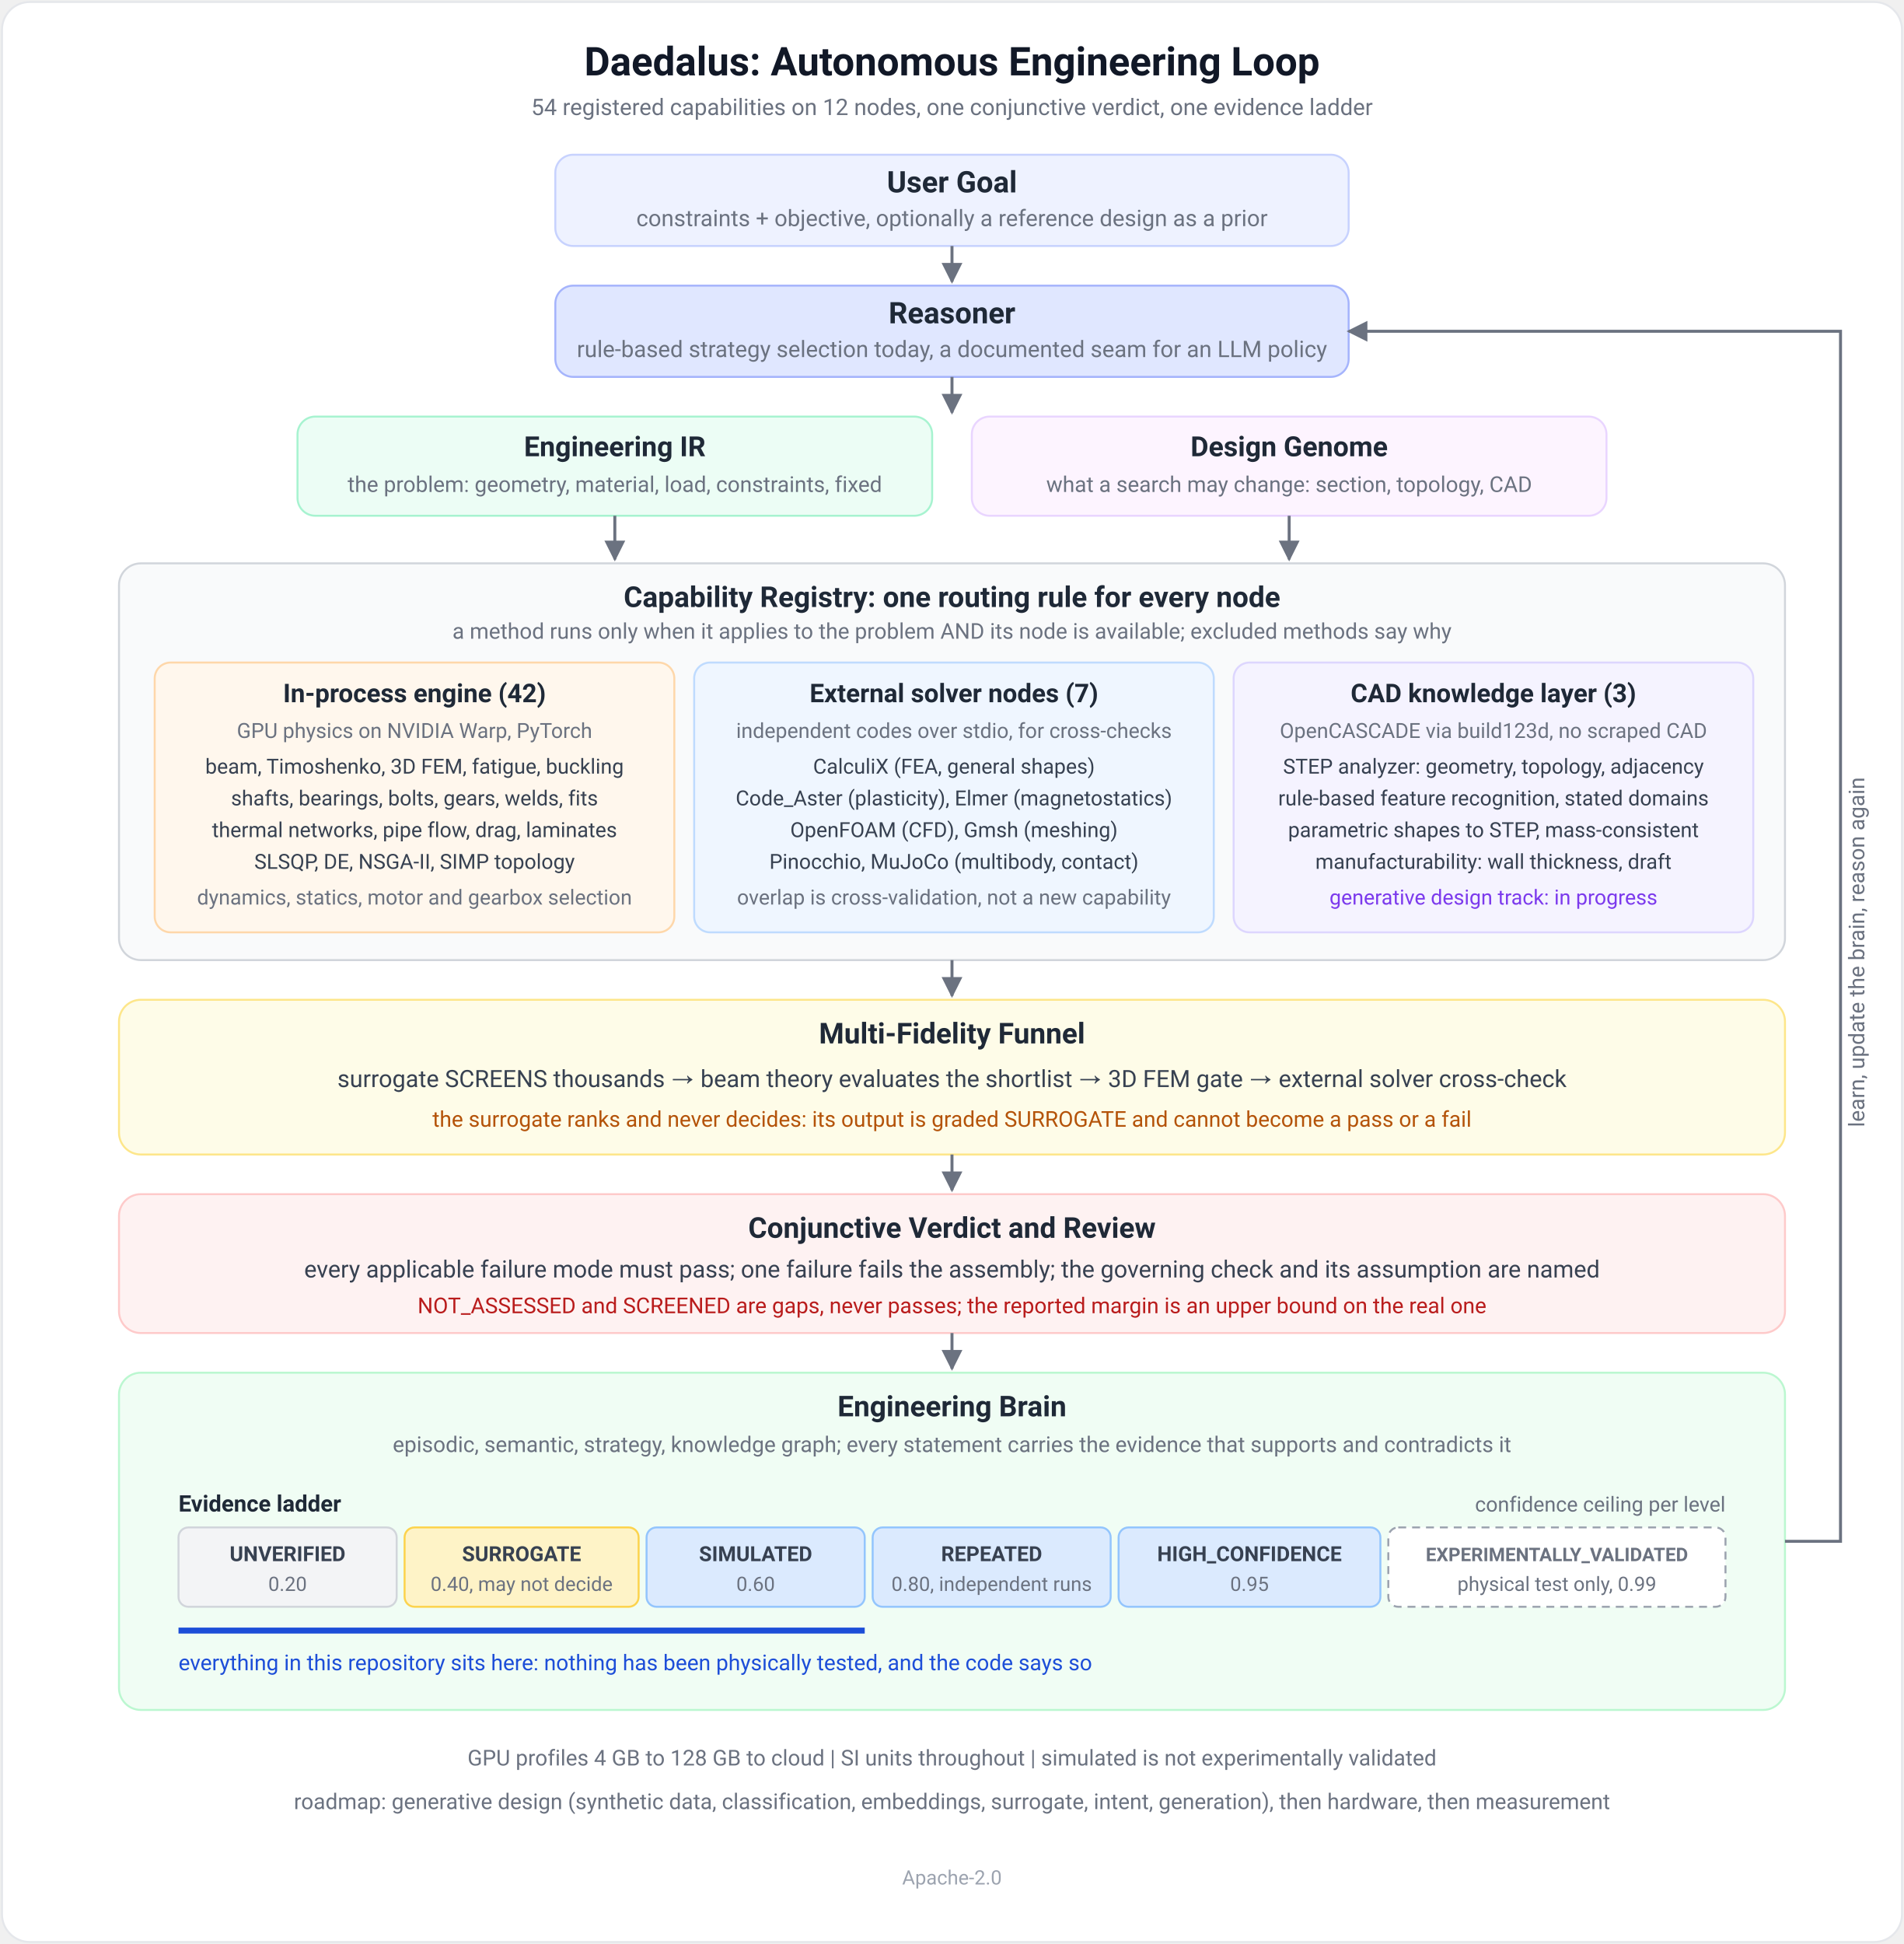
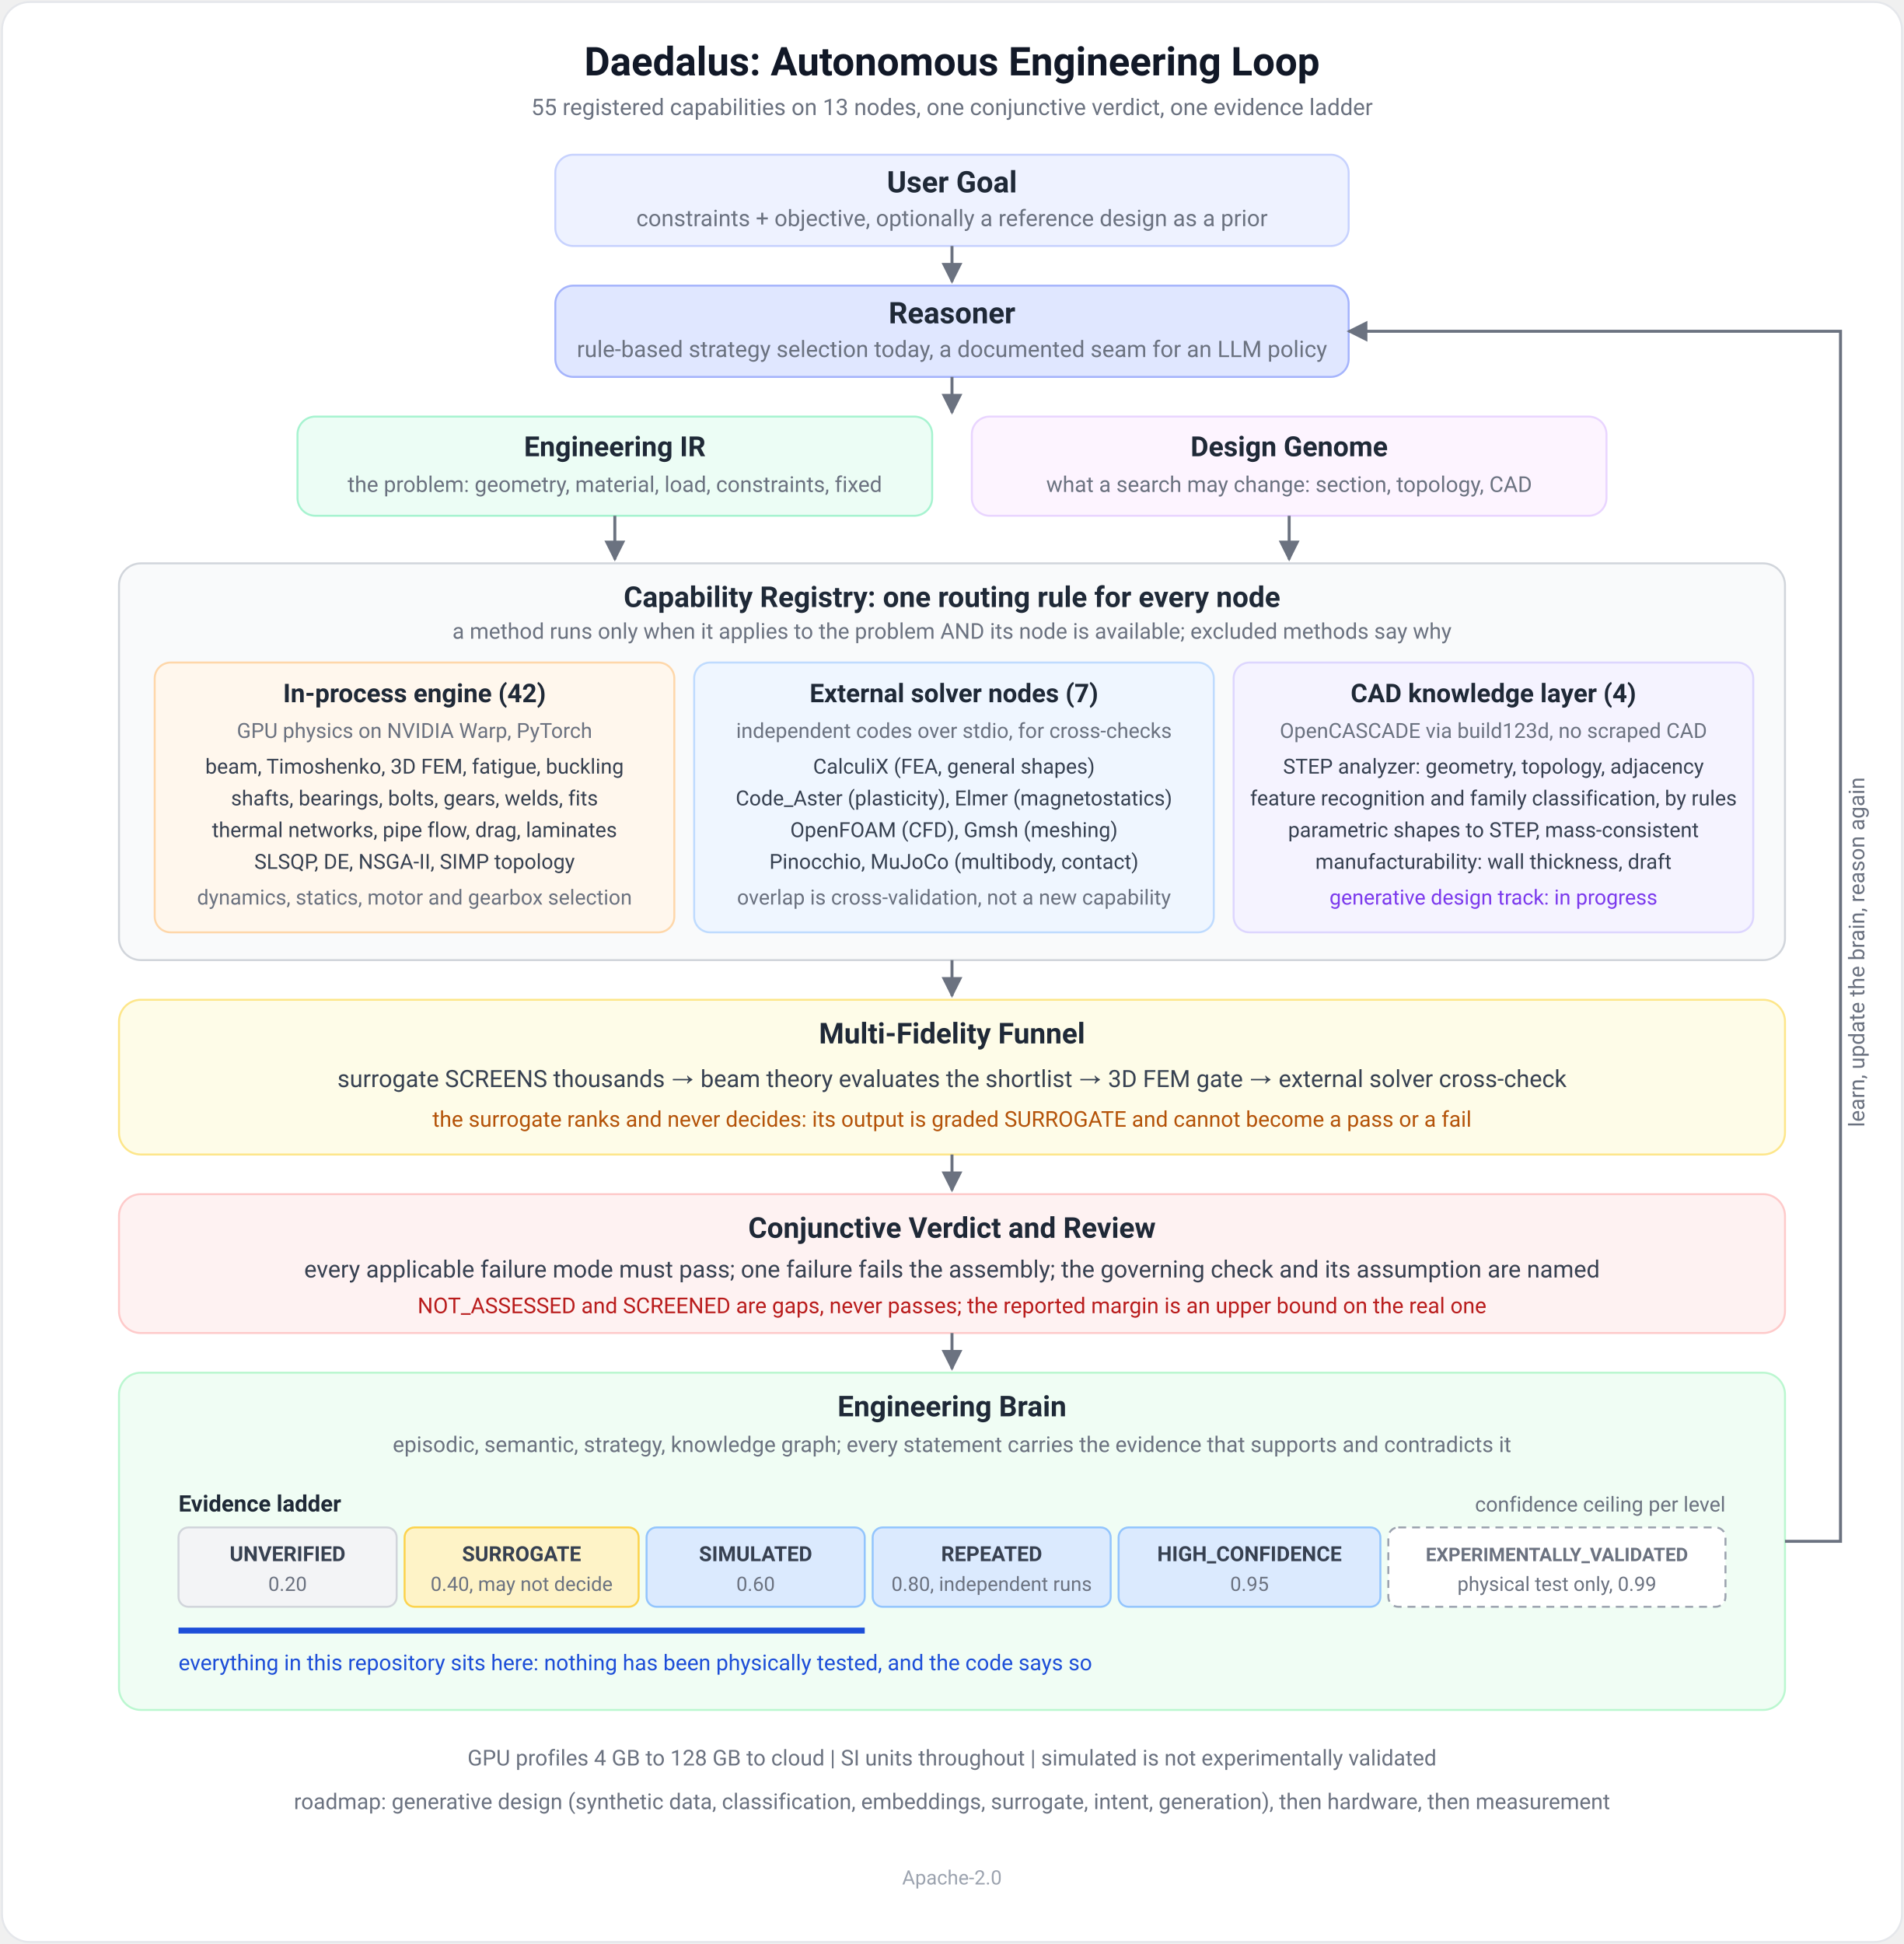
<svg xmlns="http://www.w3.org/2000/svg" viewBox="0 0 960 980" font-family="-apple-system,Segoe UI,Roboto,Helvetica,Arial,sans-serif" role="img" aria-label="Daedalus autonomous engineering loop architecture">
  <defs>
    <marker id="arw" viewBox="0 0 10 10" refX="9" refY="5" markerWidth="7" markerHeight="7" orient="auto-start-reverse">
      <path d="M0 0 L10 5 L0 10 z" fill="#6b7280" />
    </marker>
  </defs>
  <rect x="1" y="1" width="958" height="978" rx="14" fill="#ffffff" stroke="#e5e7eb" />
  <text x="480" y="38" text-anchor="middle" font-size="20" font-weight="700" fill="#111827">Daedalus: Autonomous Engineering Loop</text>
-   <text x="480" y="58" text-anchor="middle" font-size="11.5" fill="#6b7280">54 registered capabilities on 12 nodes, one conjunctive verdict, one evidence ladder</text>
+   <text x="480" y="58" text-anchor="middle" font-size="11.5" fill="#6b7280">55 registered capabilities on 13 nodes, one conjunctive verdict, one evidence ladder</text>
  <rect x="280" y="78" width="400" height="46" rx="9" fill="#eef2ff" stroke="#c7d2fe" />
  <text x="480" y="97" text-anchor="middle" font-size="15" font-weight="600" fill="#1f2937">User Goal</text>
  <text x="480" y="114" text-anchor="middle" font-size="11.5" fill="#6b7280">constraints + objective, optionally a reference design as a prior</text>
  <line x1="480" y1="124" x2="480" y2="142" stroke="#6b7280" stroke-width="1.5" marker-end="url(#arw)" />
  <rect x="280" y="144" width="400" height="46" rx="9" fill="#e0e7ff" stroke="#a5b4fc" />
  <text x="480" y="163" text-anchor="middle" font-size="15" font-weight="600" fill="#1f2937">Reasoner</text>
  <text x="480" y="180" text-anchor="middle" font-size="11.5" fill="#6b7280">rule-based strategy selection today, a documented seam for an LLM policy</text>
  <line x1="480" y1="190" x2="480" y2="208" stroke="#6b7280" stroke-width="1.5" marker-end="url(#arw)" />
  <rect x="150" y="210" width="320" height="50" rx="9" fill="#ecfdf5" stroke="#a7f3d0" />
  <text x="310" y="230" text-anchor="middle" font-size="14" font-weight="600" fill="#1f2937">Engineering IR</text>
  <text x="310" y="248" text-anchor="middle" font-size="11" fill="#6b7280">the problem: geometry, material, load, constraints, fixed</text>
  <rect x="490" y="210" width="320" height="50" rx="9" fill="#fdf4ff" stroke="#e9d5ff" />
  <text x="650" y="230" text-anchor="middle" font-size="14" font-weight="600" fill="#1f2937">Design Genome</text>
  <text x="650" y="248" text-anchor="middle" font-size="11" fill="#6b7280">what a search may change: section, topology, CAD</text>
  <line x1="310" y1="260" x2="310" y2="282" stroke="#6b7280" stroke-width="1.5" marker-end="url(#arw)" />
  <line x1="650" y1="260" x2="650" y2="282" stroke="#6b7280" stroke-width="1.5" marker-end="url(#arw)" />
  <rect x="60" y="284" width="840" height="200" rx="11" fill="#f9fafb" stroke="#d1d5db" />
  <text x="480" y="306" text-anchor="middle" font-size="14.5" font-weight="700" fill="#1f2937">Capability Registry: one routing rule for every node</text>
  <text x="480" y="322" text-anchor="middle" font-size="11" fill="#6b7280">a method runs only when it applies to the problem AND its node is available; excluded methods say why</text>
  <rect x="78" y="334" width="262" height="136" rx="8" fill="#fff7ed" stroke="#fed7aa" />
  <text x="209" y="354" text-anchor="middle" font-size="13" font-weight="600" fill="#1f2937">In-process engine (42)</text>
  <text x="209" y="372" text-anchor="middle" font-size="10.5" fill="#6b7280">GPU physics on NVIDIA Warp, PyTorch</text>
  <text x="209" y="390" text-anchor="middle" font-size="10.5" fill="#374151">beam, Timoshenko, 3D FEM, fatigue, buckling</text>
  <text x="209" y="406" text-anchor="middle" font-size="10.5" fill="#374151">shafts, bearings, bolts, gears, welds, fits</text>
  <text x="209" y="422" text-anchor="middle" font-size="10.5" fill="#374151">thermal networks, pipe flow, drag, laminates</text>
  <text x="209" y="438" text-anchor="middle" font-size="10.5" fill="#374151">SLSQP, DE, NSGA-II, SIMP topology</text>
  <text x="209" y="456" text-anchor="middle" font-size="10.5" fill="#6b7280">dynamics, statics, motor and gearbox selection</text>
  <rect x="350" y="334" width="262" height="136" rx="8" fill="#eff6ff" stroke="#bfdbfe" />
  <text x="481" y="354" text-anchor="middle" font-size="13" font-weight="600" fill="#1f2937">External solver nodes (7)</text>
  <text x="481" y="372" text-anchor="middle" font-size="10.5" fill="#6b7280">independent codes over stdio, for cross-checks</text>
  <text x="481" y="390" text-anchor="middle" font-size="10.5" fill="#374151">CalculiX (FEA, general shapes)</text>
  <text x="481" y="406" text-anchor="middle" font-size="10.5" fill="#374151">Code_Aster (plasticity), Elmer (magnetostatics)</text>
  <text x="481" y="422" text-anchor="middle" font-size="10.5" fill="#374151">OpenFOAM (CFD), Gmsh (meshing)</text>
  <text x="481" y="438" text-anchor="middle" font-size="10.5" fill="#374151">Pinocchio, MuJoCo (multibody, contact)</text>
  <text x="481" y="456" text-anchor="middle" font-size="10.5" fill="#6b7280">overlap is cross-validation, not a new capability</text>
  <rect x="622" y="334" width="262" height="136" rx="8" fill="#f5f3ff" stroke="#ddd6fe" />
-   <text x="753" y="354" text-anchor="middle" font-size="13" font-weight="600" fill="#1f2937">CAD knowledge layer (3)</text>
+   <text x="753" y="354" text-anchor="middle" font-size="13" font-weight="600" fill="#1f2937">CAD knowledge layer (4)</text>
  <text x="753" y="372" text-anchor="middle" font-size="10.5" fill="#6b7280">OpenCASCADE via build123d, no scraped CAD</text>
  <text x="753" y="390" text-anchor="middle" font-size="10.5" fill="#374151">STEP analyzer: geometry, topology, adjacency</text>
-   <text x="753" y="406" text-anchor="middle" font-size="10.5" fill="#374151">rule-based feature recognition, stated domains</text>
+   <text x="753" y="406" text-anchor="middle" font-size="10.5" fill="#374151">feature recognition and family classification, by rules</text>
  <text x="753" y="422" text-anchor="middle" font-size="10.5" fill="#374151">parametric shapes to STEP, mass-consistent</text>
  <text x="753" y="438" text-anchor="middle" font-size="10.5" fill="#374151">manufacturability: wall thickness, draft</text>
  <text x="753" y="456" text-anchor="middle" font-size="10.5" fill="#7c3aed">generative design track: in progress</text>
  <line x1="480" y1="484" x2="480" y2="502" stroke="#6b7280" stroke-width="1.5" marker-end="url(#arw)" />
  <rect x="60" y="504" width="840" height="78" rx="11" fill="#fefce8" stroke="#fde68a" />
  <text x="480" y="526" text-anchor="middle" font-size="14.5" font-weight="700" fill="#1f2937">Multi-Fidelity Funnel</text>
  <text x="480" y="548" text-anchor="middle" font-size="12" fill="#374151">surrogate SCREENS thousands  →  beam theory evaluates the shortlist  →  3D FEM gate  →  external solver cross-check</text>
  <text x="480" y="568" text-anchor="middle" font-size="11" fill="#b45309">the surrogate ranks and never decides: its output is graded SURROGATE and cannot become a pass or a fail</text>
  <line x1="480" y1="582" x2="480" y2="600" stroke="#6b7280" stroke-width="1.5" marker-end="url(#arw)" />
  <rect x="60" y="602" width="840" height="70" rx="11" fill="#fef2f2" stroke="#fecaca" />
  <text x="480" y="624" text-anchor="middle" font-size="14.5" font-weight="700" fill="#1f2937">Conjunctive Verdict and Review</text>
  <text x="480" y="644" text-anchor="middle" font-size="12" fill="#374151">every applicable failure mode must pass; one failure fails the assembly; the governing check and its assumption are named</text>
  <text x="480" y="662" text-anchor="middle" font-size="11" fill="#b91c1c">NOT_ASSESSED and SCREENED are gaps, never passes; the reported margin is an upper bound on the real one</text>
  <line x1="480" y1="672" x2="480" y2="690" stroke="#6b7280" stroke-width="1.5" marker-end="url(#arw)" />
  <rect x="60" y="692" width="840" height="170" rx="11" fill="#f0fdf4" stroke="#bbf7d0" />
  <text x="480" y="714" text-anchor="middle" font-size="14.5" font-weight="700" fill="#1f2937">Engineering Brain</text>
  <text x="480" y="732" text-anchor="middle" font-size="11" fill="#6b7280">episodic, semantic, strategy, knowledge graph; every statement carries the evidence that supports and contradicts it</text>
  <text x="90" y="762" font-size="11.5" font-weight="600" fill="#1f2937">Evidence ladder</text>
  <text x="870" y="762" text-anchor="end" font-size="10.5" fill="#6b7280">confidence ceiling per level</text>
  <rect x="90" y="770" width="110" height="40" rx="5" fill="#f3f4f6" stroke="#d1d5db" />
  <text x="145" y="787" text-anchor="middle" font-size="10.5" font-weight="600" fill="#374151">UNVERIFIED</text>
  <text x="145" y="802" text-anchor="middle" font-size="10" fill="#6b7280">0.20</text>
  <rect x="204" y="770" width="118" height="40" rx="5" fill="#fef3c7" stroke="#fcd34d" />
  <text x="263" y="787" text-anchor="middle" font-size="10.5" font-weight="600" fill="#374151">SURROGATE</text>
  <text x="263" y="802" text-anchor="middle" font-size="10" fill="#6b7280">0.40, may not decide</text>
  <rect x="326" y="770" width="110" height="40" rx="5" fill="#dbeafe" stroke="#93c5fd" />
  <text x="381" y="787" text-anchor="middle" font-size="10.5" font-weight="600" fill="#374151">SIMULATED</text>
  <text x="381" y="802" text-anchor="middle" font-size="10" fill="#6b7280">0.60</text>
  <rect x="440" y="770" width="120" height="40" rx="5" fill="#dbeafe" stroke="#93c5fd" />
  <text x="500" y="787" text-anchor="middle" font-size="10.5" font-weight="600" fill="#374151">REPEATED</text>
  <text x="500" y="802" text-anchor="middle" font-size="10" fill="#6b7280">0.80, independent runs</text>
  <rect x="564" y="770" width="132" height="40" rx="5" fill="#dbeafe" stroke="#93c5fd" />
  <text x="630" y="787" text-anchor="middle" font-size="10.5" font-weight="600" fill="#374151">HIGH_CONFIDENCE</text>
  <text x="630" y="802" text-anchor="middle" font-size="10" fill="#6b7280">0.95</text>
  <rect x="700" y="770" width="170" height="40" rx="5" fill="#ffffff" stroke="#9ca3af" stroke-dasharray="4 3" />
  <text x="785" y="787" text-anchor="middle" font-size="9.5" font-weight="600" fill="#6b7280">EXPERIMENTALLY_VALIDATED</text>
  <text x="785" y="802" text-anchor="middle" font-size="10" fill="#6b7280">physical test only, 0.99</text>
  <line x1="90" y1="822" x2="436" y2="822" stroke="#1d4ed8" stroke-width="3" />
  <text x="90" y="842" font-size="11" fill="#1d4ed8">everything in this repository sits here: nothing has been physically tested, and the code says so</text>
  <path d="M900 777 L928 777 L928 167 L680 167" fill="none" stroke="#6b7280" stroke-width="1.5" marker-end="url(#arw)" />
  <text x="940" y="480" text-anchor="middle" font-size="11" fill="#6b7280" transform="rotate(-90 940 480)">learn, update the brain, reason again</text>
  <text x="480" y="890" text-anchor="middle" font-size="11" fill="#6b7280">GPU profiles 4 GB to 128 GB to cloud   |   SI units throughout   |   simulated is not experimentally validated</text>
  <text x="480" y="912" text-anchor="middle" font-size="11" fill="#6b7280">roadmap: generative design (synthetic data, classification, embeddings, surrogate, intent, generation), then hardware, then measurement</text>
  <text x="480" y="950" text-anchor="middle" font-size="10" fill="#9ca3af">Apache-2.0</text>
</svg>
